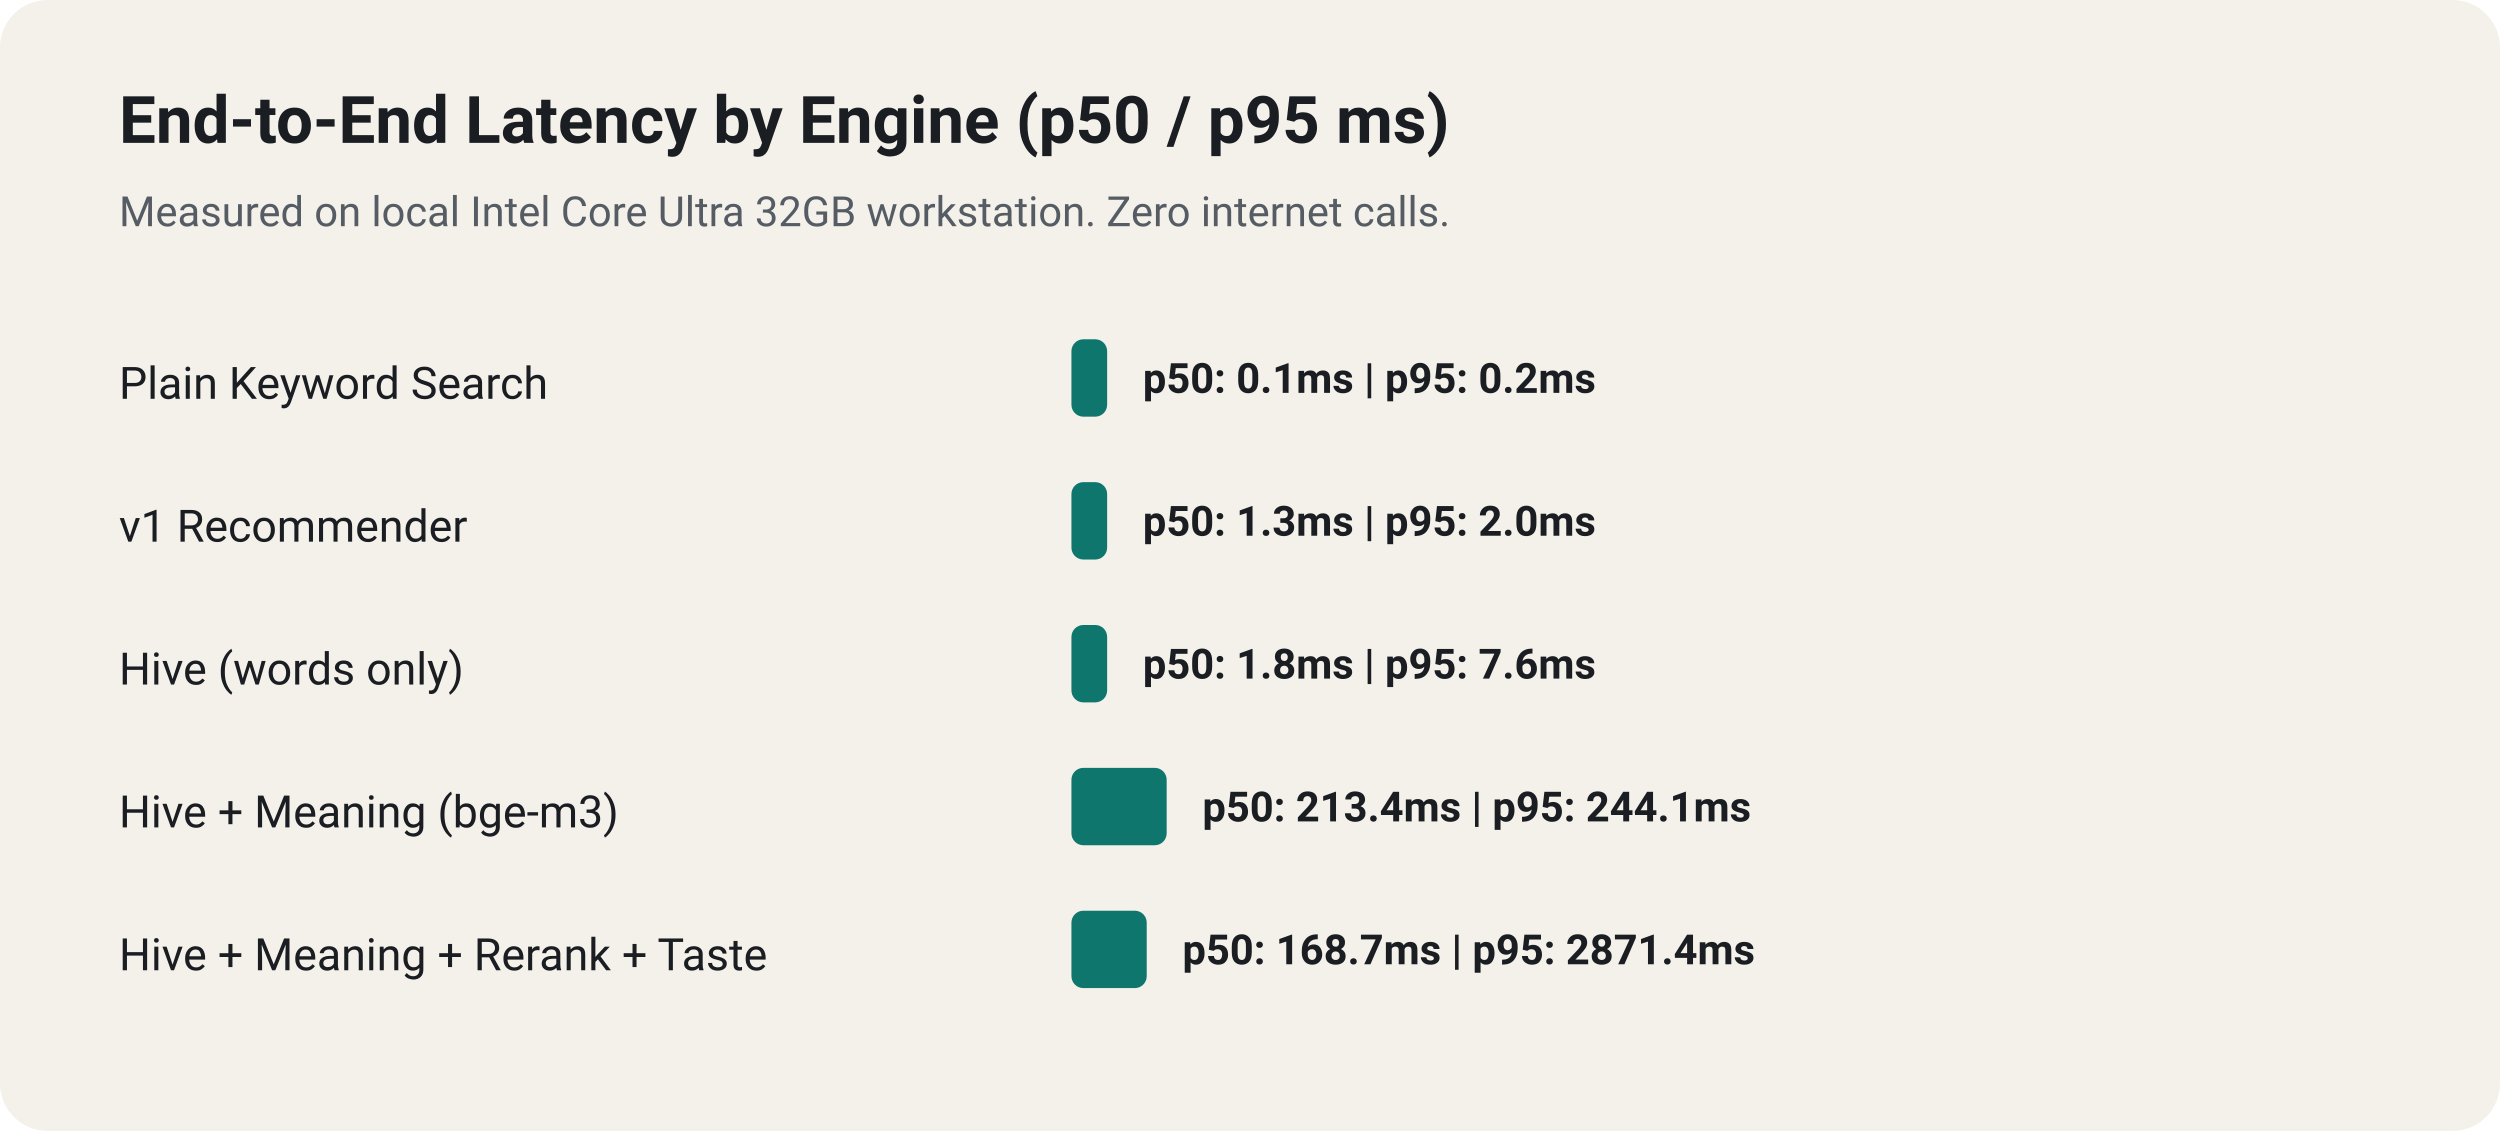
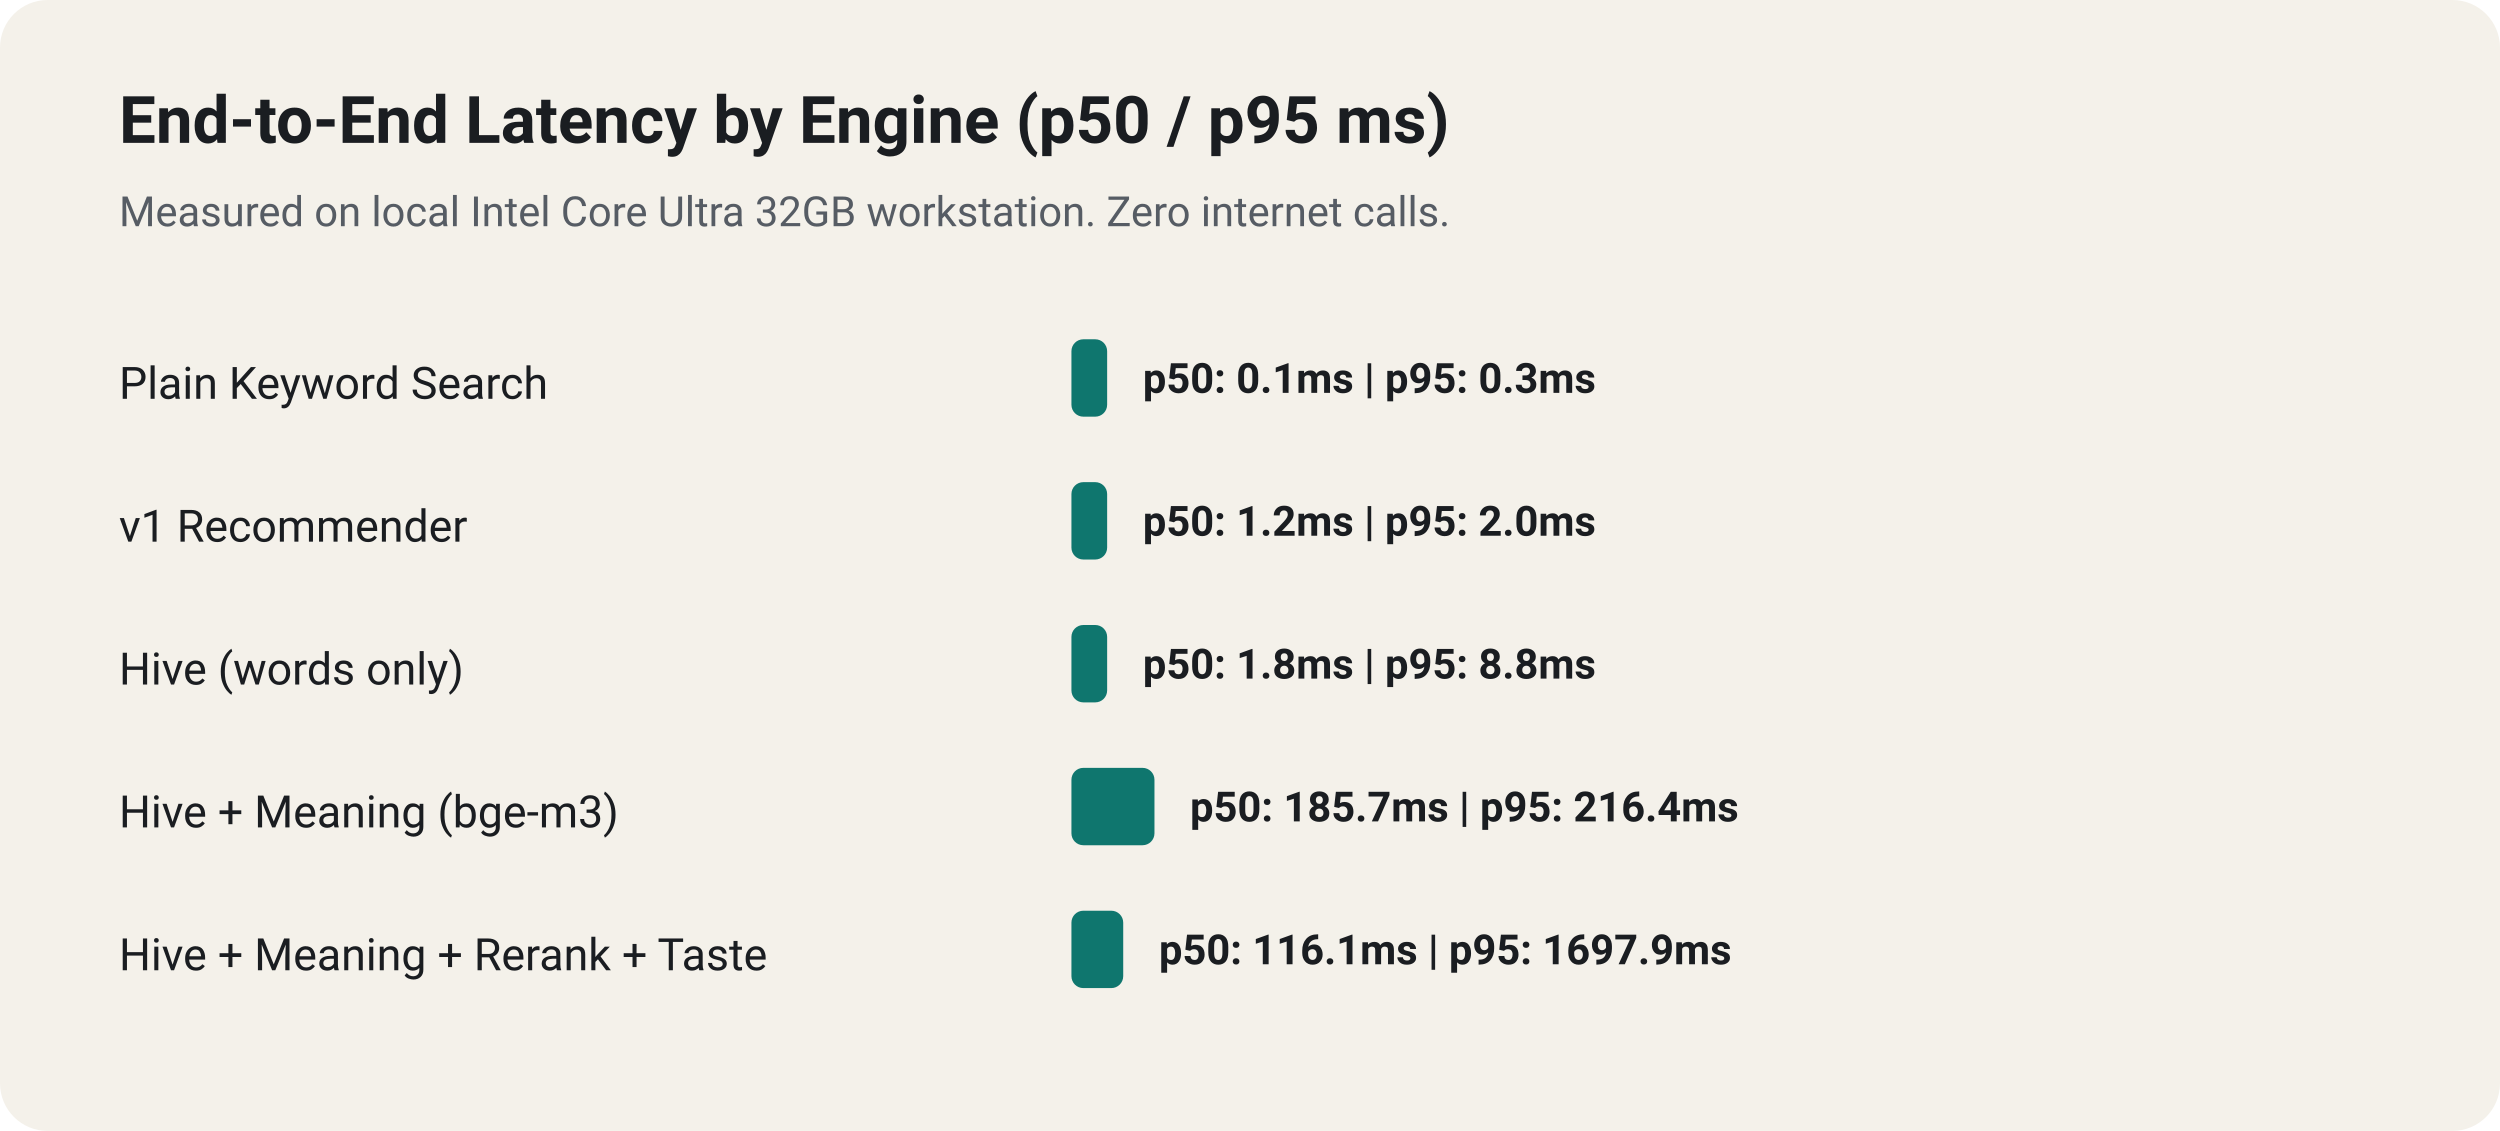
<svg xmlns="http://www.w3.org/2000/svg" width="840" height="380" viewBox="0 0 840 380" role="img" aria-labelledby="t d">
  <rect width="840" height="380" rx="16" fill="#f4f1ea" />
  <text x="40" y="48" font-family="ui-sans-serif, system-ui, -apple-system, 'Segoe UI', Roboto, 'Helvetica Neue', Arial, sans-serif" font-size="22" font-weight="700" fill="#1a1d21">End-to-End Latency by Engine (p50 / p95 ms)</text>
  <text x="40" y="76" font-family="ui-sans-serif, system-ui, -apple-system, 'Segoe UI', Roboto, 'Helvetica Neue', Arial, sans-serif" font-size="14" fill="#565c64">Measured on local Intel Core Ultra 32GB workstation. Zero internet calls.</text>
  <text x="40" y="134" font-family="ui-sans-serif, system-ui, -apple-system, 'Segoe UI', Roboto, 'Helvetica Neue', Arial, sans-serif" font-size="15" fill="#1a1d21">Plain Keyword Search</text>
  <rect x="360" y="114" width="12.0" height="26" rx="4" fill="#0f766e" />
-   <text x="384" y="132" font-family="ui-sans-serif, system-ui, -apple-system, 'Segoe UI', Roboto, 'Helvetica Neue', Arial, sans-serif" font-size="14" font-weight="600" fill="#1a1d21">p50: 0.1ms | p95: 0.2ms</text>
+   <text x="384" y="132" font-family="ui-sans-serif, system-ui, -apple-system, 'Segoe UI', Roboto, 'Helvetica Neue', Arial, sans-serif" font-size="14" font-weight="600" fill="#1a1d21">p50: 0.1ms | p95: 0.3ms</text>
  <text x="40" y="182" font-family="ui-sans-serif, system-ui, -apple-system, 'Segoe UI', Roboto, 'Helvetica Neue', Arial, sans-serif" font-size="15" fill="#1a1d21">v1 Recommender</text>
  <rect x="360" y="162" width="12.0" height="26" rx="4" fill="#0f766e" />
-   <text x="384" y="180" font-family="ui-sans-serif, system-ui, -apple-system, 'Segoe UI', Roboto, 'Helvetica Neue', Arial, sans-serif" font-size="14" font-weight="600" fill="#1a1d21">p50: 1.3ms | p95: 2.0ms</text>
+   <text x="384" y="180" font-family="ui-sans-serif, system-ui, -apple-system, 'Segoe UI', Roboto, 'Helvetica Neue', Arial, sans-serif" font-size="14" font-weight="600" fill="#1a1d21">p50: 1.2ms | p95: 2.0ms</text>
  <text x="40" y="230" font-family="ui-sans-serif, system-ui, -apple-system, 'Segoe UI', Roboto, 'Helvetica Neue', Arial, sans-serif" font-size="15" fill="#1a1d21">Hive (words only)</text>
  <rect x="360" y="210" width="12.0" height="26" rx="4" fill="#0f766e" />
-   <text x="384" y="228" font-family="ui-sans-serif, system-ui, -apple-system, 'Segoe UI', Roboto, 'Helvetica Neue', Arial, sans-serif" font-size="14" font-weight="600" fill="#1a1d21">p50: 1.8ms | p95: 7.6ms</text>
+   <text x="384" y="228" font-family="ui-sans-serif, system-ui, -apple-system, 'Segoe UI', Roboto, 'Helvetica Neue', Arial, sans-serif" font-size="14" font-weight="600" fill="#1a1d21">p50: 1.8ms | p95: 8.8ms</text>
  <text x="40" y="278" font-family="ui-sans-serif, system-ui, -apple-system, 'Segoe UI', Roboto, 'Helvetica Neue', Arial, sans-serif" font-size="15" fill="#1a1d21">Hive + Meaning (bge-m3)</text>
-   <rect x="360" y="258" width="32.0" height="26" rx="4" fill="#0f766e" />
-   <text x="404.01" y="276" font-family="ui-sans-serif, system-ui, -apple-system, 'Segoe UI', Roboto, 'Helvetica Neue', Arial, sans-serif" font-size="14" font-weight="600" fill="#1a1d21">p50: 213.4ms | p95: 244.1ms</text>
+   <rect x="360" y="258" width="27.9" height="26" rx="4" fill="#0f766e" />
+   <text x="399.855" y="276" font-family="ui-sans-serif, system-ui, -apple-system, 'Segoe UI', Roboto, 'Helvetica Neue', Arial, sans-serif" font-size="14" font-weight="600" fill="#1a1d21">p50: 185.7ms | p95: 216.4ms</text>
  <text x="40" y="326" font-family="ui-sans-serif, system-ui, -apple-system, 'Segoe UI', Roboto, 'Helvetica Neue', Arial, sans-serif" font-size="15" fill="#1a1d21">Hive + Meaning + Rerank + Taste</text>
-   <rect x="360" y="306" width="25.3" height="26" rx="4" fill="#0f766e" />
-   <text x="397.305" y="324" font-family="ui-sans-serif, system-ui, -apple-system, 'Segoe UI', Roboto, 'Helvetica Neue', Arial, sans-serif" font-size="14" font-weight="600" fill="#1a1d21">p50: 168.7ms | p95: 2871.4ms</text>
+   <rect x="360" y="306" width="17.4" height="26" rx="4" fill="#0f766e" />
+   <text x="389.415" y="324" font-family="ui-sans-serif, system-ui, -apple-system, 'Segoe UI', Roboto, 'Helvetica Neue', Arial, sans-serif" font-size="14" font-weight="600" fill="#1a1d21">p50: 116.1ms | p95: 1697.9ms</text>
</svg>
